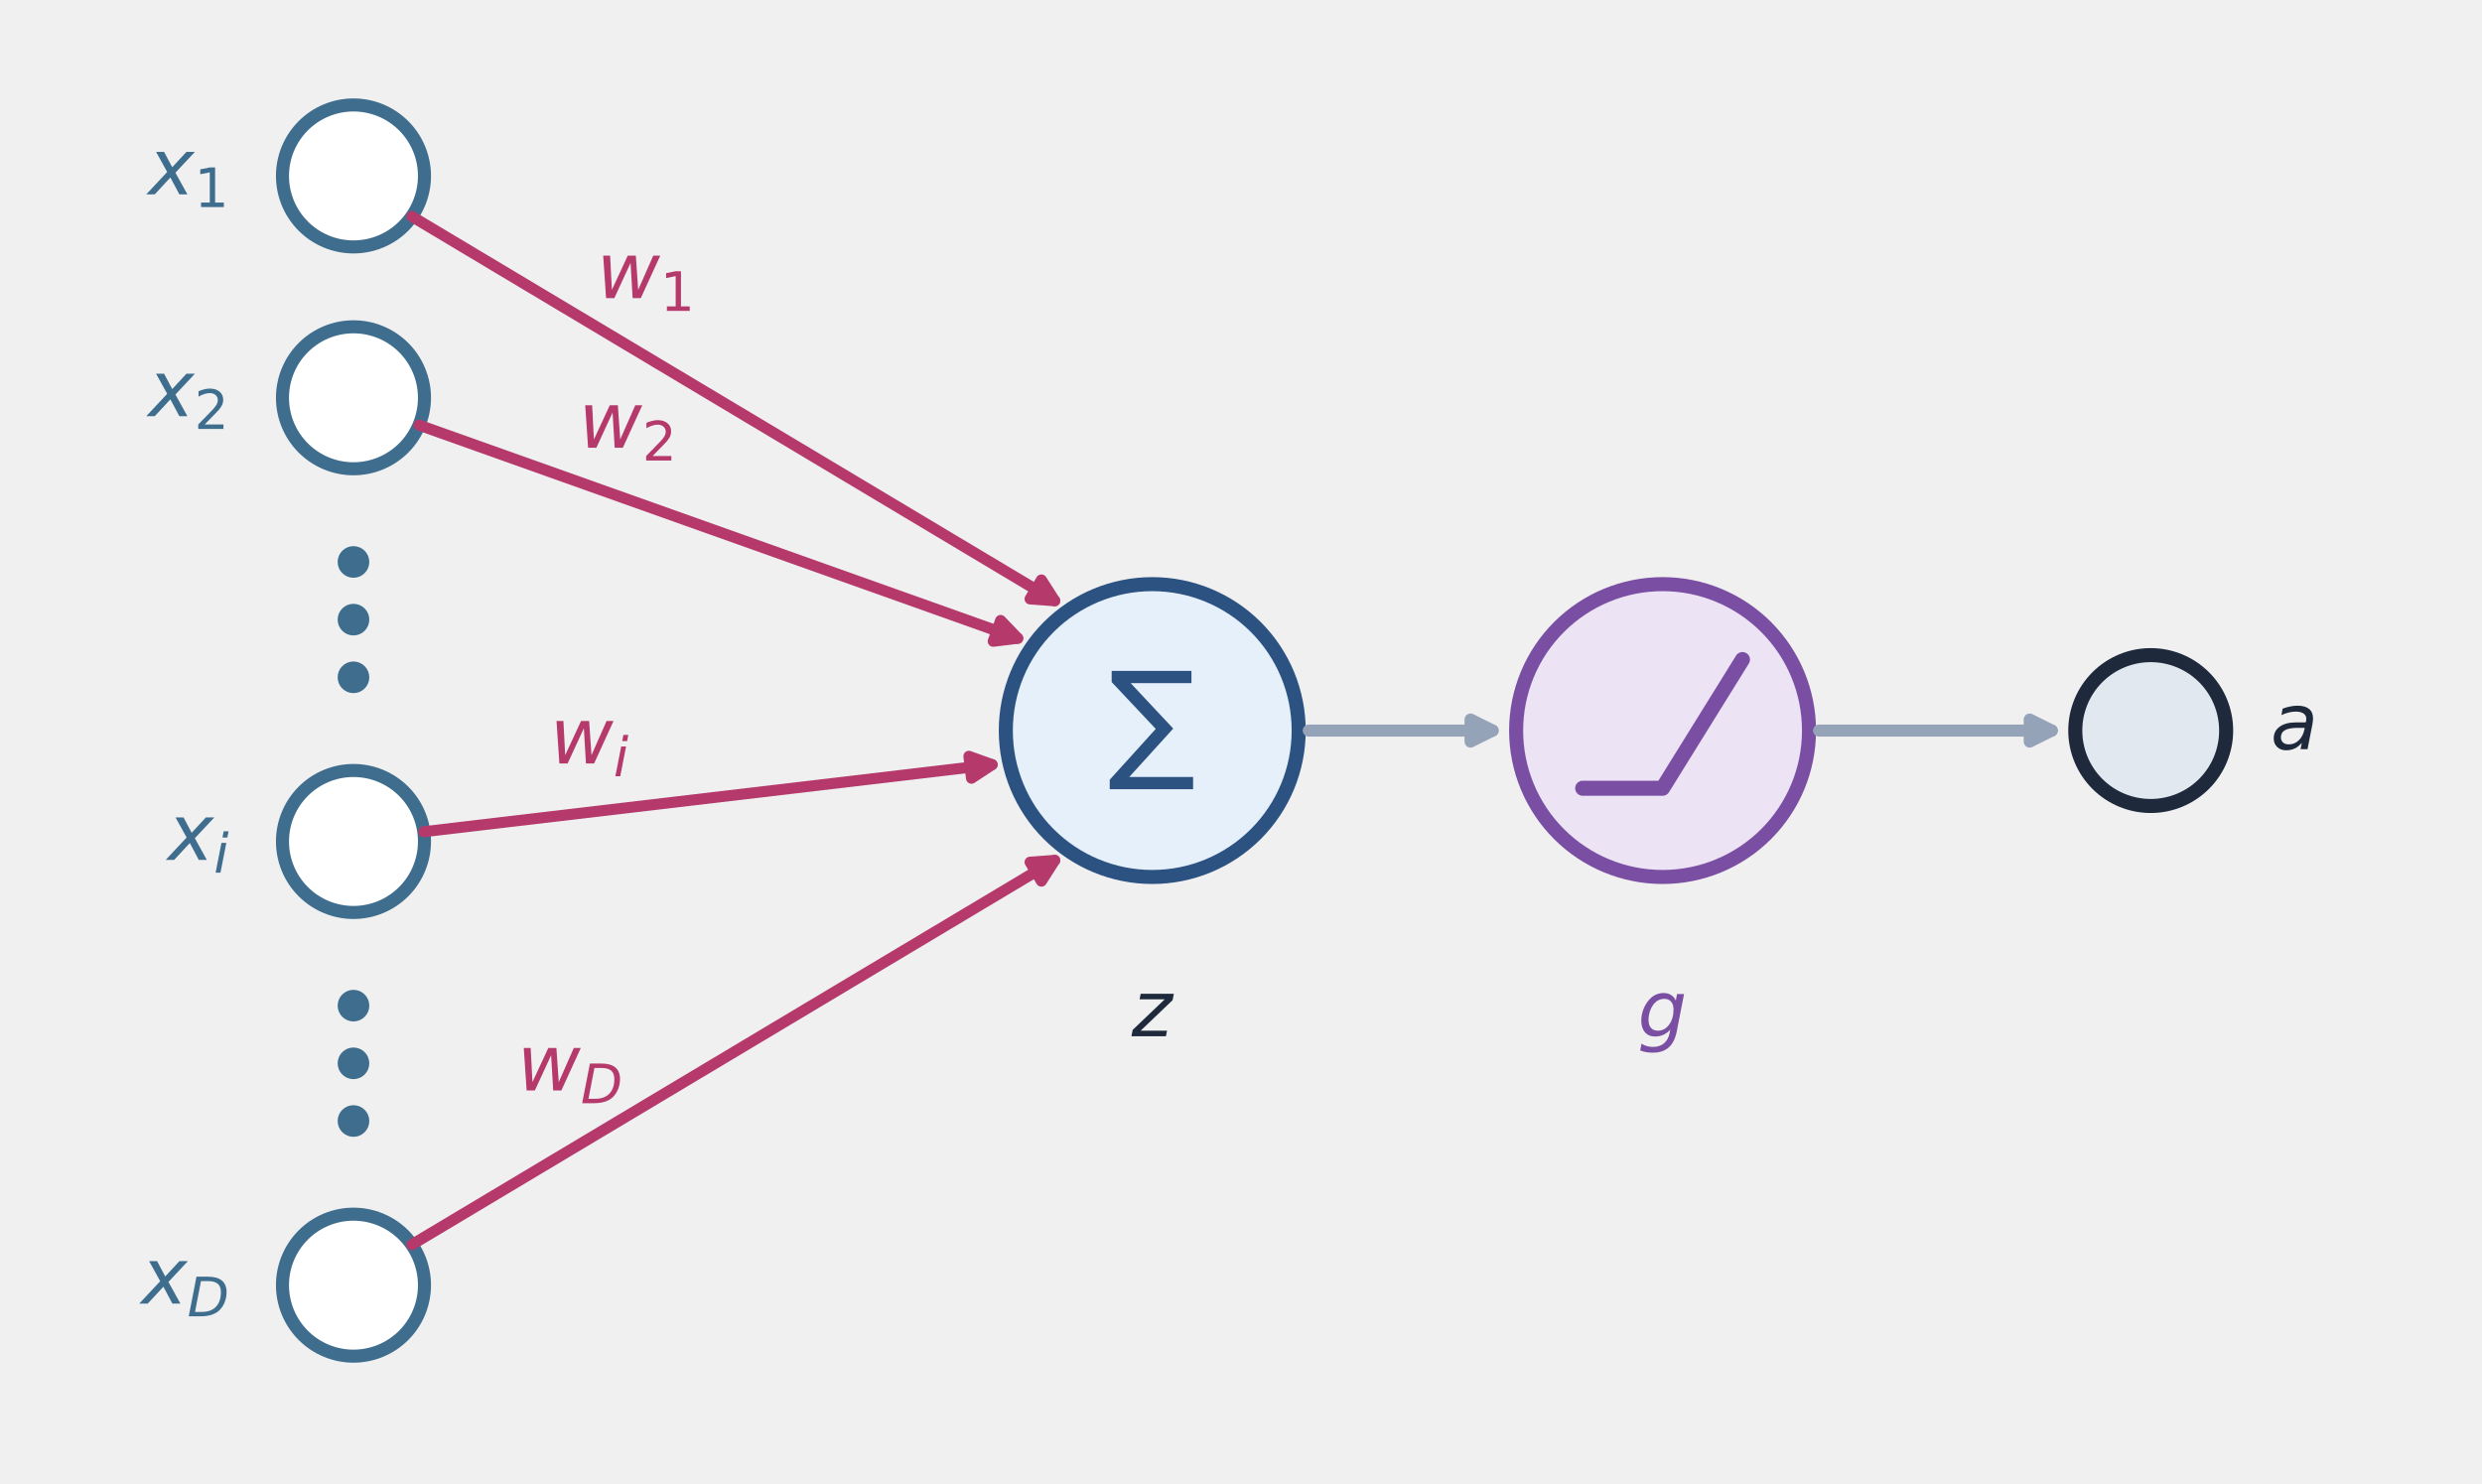
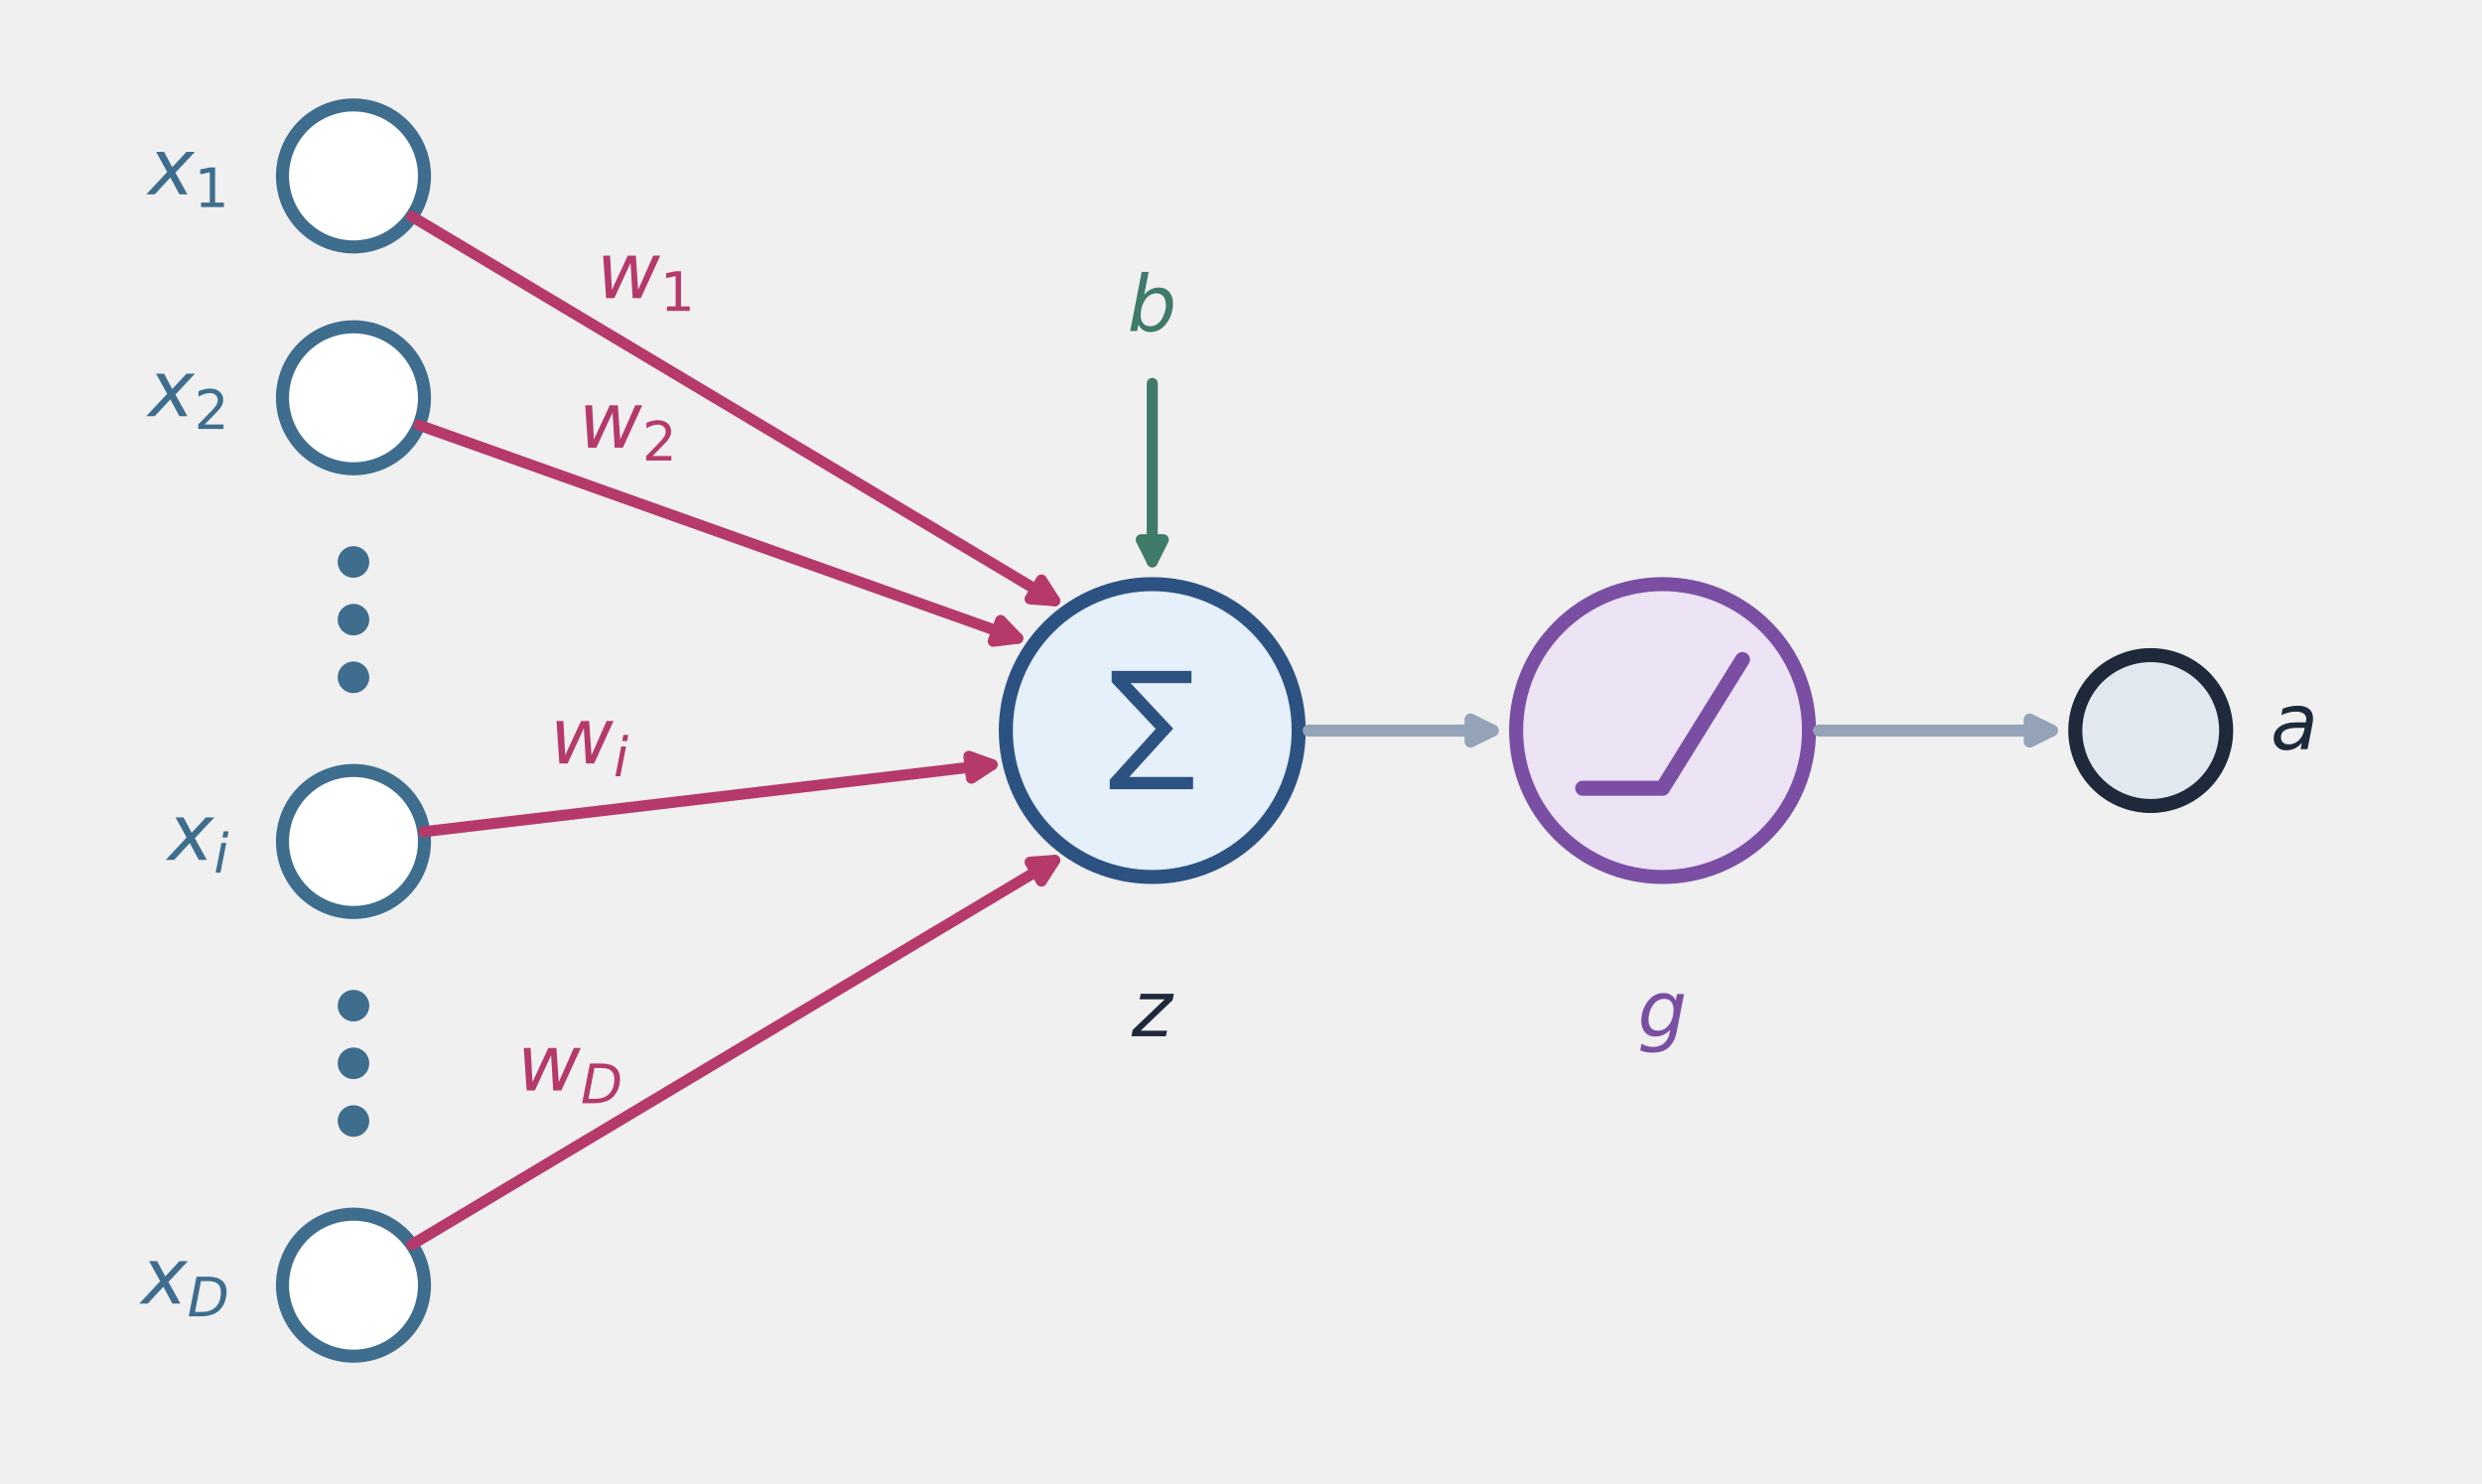
<svg xmlns="http://www.w3.org/2000/svg" xmlns:xlink="http://www.w3.org/1999/xlink" width="494.64" height="295.655" viewBox="0 0 494.64 295.655" version="1.1">
  <defs>
    <style type="text/css">*{stroke-linejoin: round; stroke-linecap: butt}</style>
  </defs>
  <g id="figure_1">
    <g id="patch_1">
      <path d="M 0 295.655  L 494.64 295.655  L 494.64 0  L 0 0  L 0 295.655  z " style="fill: none" />
    </g>
    <g id="axes_1">
      <g id="patch_2">
-         <path d="M 70.445 49.219  C 74.197 49.219 77.797 47.729 80.45 45.075  C 83.104 42.422 84.595 38.822 84.595 35.069  C 84.595 31.317 83.104 27.717 80.45 25.064  C 77.797 22.41 74.197 20.919 70.445 20.919  C 66.692 20.919 63.092 22.41 60.439 25.064  C 57.785 27.717 56.294 31.317 56.294 35.069  C 56.294 38.822 57.785 42.422 60.439 45.075  C 63.092 47.729 66.692 49.219 70.445 49.219  z " clip-path="url(#p3cdff42920)" style="fill: #ffffff; stroke: #3e6d8e; stroke-width: 2.6; stroke-linejoin: miter" />
+         <path d="M 70.445 49.219  C 74.197 49.219 77.797 47.729 80.45 45.075  C 83.104 42.422 84.595 38.822 84.595 35.069  C 84.595 31.317 83.104 27.717 80.45 25.064  C 77.797 22.41 74.197 20.919 70.445 20.919  C 66.692 20.919 63.092 22.41 60.439 25.064  C 57.785 27.717 56.294 31.317 56.294 35.069  C 56.294 38.822 57.785 42.422 60.439 45.075  C 63.092 47.729 66.692 49.219 70.445 49.219  z " clip-path="url(#p5251a1441f)" style="fill: #ffffff; stroke: #3e6d8e; stroke-width: 2.6; stroke-linejoin: miter" />
      </g>
      <g id="text_1">
        <g style="fill: #3e6d8e" transform="translate(29.55339 38.78624) scale(0.154867 -0.154867)">
          <defs>
            <path id="DejaVuSans-Oblique-78" d="M 3841 3500  L 2234 1784  L 3219 0  L 2559 0  L 1819 1388  L 531 0  L -166 0  L 1556 1844  L 641 3500  L 1300 3500  L 1972 2234  L 3144 3500  L 3841 3500  z " transform="scale(0.015625)" />
            <path id="DejaVuSans-31" d="M 794 531  L 1825 531  L 1825 4091  L 703 3866  L 703 4441  L 1819 4666  L 2450 4666  L 2450 531  L 3481 531  L 3481 0  L 794 0  L 794 531  z " transform="scale(0.015625)" />
          </defs>
          <use xlink:href="#DejaVuSans-Oblique-78" transform="translate(0 0.3125)" />
          <use xlink:href="#DejaVuSans-31" transform="translate(59.17969 -16.09375) scale(0.7)" />
        </g>
      </g>
      <g id="patch_3">
        <path d="M 82.067 43.141  Q 147.185 82.075 210.192 119.747  " style="fill: none; stroke: #b5396b; stroke-width: 2.2; stroke-linecap: round" />
        <path d="M 207.544 115.601  L 210.192 119.747  L 205.286 119.377  z " style="fill: #b5396b; stroke: #b5396b; stroke-width: 2.2; stroke-linecap: round" />
      </g>
      <g id="text_2">
        <g style="fill: #b5396b" transform="translate(118.8961 59.47617) scale(0.154867 -0.154867)">
          <defs>
            <path id="DejaVuSans-Oblique-77" d="M 544 3500  L 1113 3500  L 1259 684  L 2566 3500  L 3231 3500  L 3425 684  L 4666 3500  L 5241 3500  L 3641 0  L 2969 0  L 2797 2900  L 1459 0  L 781 0  L 544 3500  z " transform="scale(0.015625)" />
          </defs>
          <use xlink:href="#DejaVuSans-Oblique-77" transform="translate(0 0.3125)" />
          <use xlink:href="#DejaVuSans-31" transform="translate(81.78711 -16.09375) scale(0.7)" />
        </g>
      </g>
      <g id="patch_4">
-         <path d="M 70.445 93.438  C 74.197 93.438 77.797 91.947 80.45 89.294  C 83.104 86.64 84.595 83.041 84.595 79.288  C 84.595 75.536 83.104 71.936 80.45 69.283  C 77.797 66.629 74.197 65.138 70.445 65.138  C 66.692 65.138 63.092 66.629 60.439 69.283  C 57.785 71.936 56.294 75.536 56.294 79.288  C 56.294 83.041 57.785 86.64 60.439 89.294  C 63.092 91.947 66.692 93.438 70.445 93.438  z " clip-path="url(#p3cdff42920)" style="fill: #ffffff; stroke: #3e6d8e; stroke-width: 2.6; stroke-linejoin: miter" />
+         <path d="M 70.445 93.438  C 74.197 93.438 77.797 91.947 80.45 89.294  C 83.104 86.64 84.595 83.041 84.595 79.288  C 84.595 75.536 83.104 71.936 80.45 69.283  C 77.797 66.629 74.197 65.138 70.445 65.138  C 66.692 65.138 63.092 66.629 60.439 69.283  C 57.785 71.936 56.294 75.536 56.294 79.288  C 56.294 83.041 57.785 86.64 60.439 89.294  C 63.092 91.947 66.692 93.438 70.445 93.438  z " clip-path="url(#p5251a1441f)" style="fill: #ffffff; stroke: #3e6d8e; stroke-width: 2.6; stroke-linejoin: miter" />
      </g>
      <g id="text_3">
        <g style="fill: #3e6d8e" transform="translate(29.55339 83.00511) scale(0.154867 -0.154867)">
          <defs>
            <path id="DejaVuSans-32" d="M 1228 531  L 3431 531  L 3431 0  L 469 0  L 469 531  Q 828 903 1448 1529  Q 2069 2156 2228 2338  Q 2531 2678 2651 2914  Q 2772 3150 2772 3378  Q 2772 3750 2511 3984  Q 2250 4219 1831 4219  Q 1534 4219 1204 4116  Q 875 4013 500 3803  L 500 4441  Q 881 4594 1212 4672  Q 1544 4750 1819 4750  Q 2544 4750 2975 4387  Q 3406 4025 3406 3419  Q 3406 3131 3298 2873  Q 3191 2616 2906 2266  Q 2828 2175 2409 1742  Q 1991 1309 1228 531  z " transform="scale(0.015625)" />
          </defs>
          <use xlink:href="#DejaVuSans-Oblique-78" transform="translate(0 0.3125)" />
          <use xlink:href="#DejaVuSans-32" transform="translate(59.17969 -16.09375) scale(0.7)" />
        </g>
      </g>
      <g id="patch_5">
        <path d="M 83.506 84.731  Q 144.323 106.39 202.823 127.224  " style="fill: none; stroke: #b5396b; stroke-width: 2.2; stroke-linecap: round" />
        <path d="M 199.416 123.675  L 202.823 127.224  L 197.94 127.82  z " style="fill: #b5396b; stroke: #b5396b; stroke-width: 2.2; stroke-linecap: round" />
      </g>
      <g id="text_4">
        <g style="fill: #b5396b" transform="translate(115.3139 89.29806) scale(0.154867 -0.154867)">
          <use xlink:href="#DejaVuSans-Oblique-77" transform="translate(0 0.3125)" />
          <use xlink:href="#DejaVuSans-32" transform="translate(81.78711 -16.09375) scale(0.7)" />
        </g>
      </g>
      <g id="patch_6">
-         <path d="M 70.445 181.876  C 74.197 181.876 77.797 180.385 80.45 177.732  C 83.104 175.078 84.595 171.479 84.595 167.726  C 84.595 163.973 83.104 160.374 80.45 157.72  C 77.797 155.067 74.197 153.576 70.445 153.576  C 66.692 153.576 63.092 155.067 60.439 157.72  C 57.785 160.374 56.294 163.973 56.294 167.726  C 56.294 171.479 57.785 175.078 60.439 177.732  C 63.092 180.385 66.692 181.876 70.445 181.876  z " clip-path="url(#p3cdff42920)" style="fill: #ffffff; stroke: #3e6d8e; stroke-width: 2.6; stroke-linejoin: miter" />
+         <path d="M 70.445 181.876  C 74.197 181.876 77.797 180.385 80.45 177.732  C 83.104 175.078 84.595 171.479 84.595 167.726  C 84.595 163.973 83.104 160.374 80.45 157.72  C 77.797 155.067 74.197 153.576 70.445 153.576  C 66.692 153.576 63.092 155.067 60.439 157.72  C 57.785 160.374 56.294 163.973 56.294 167.726  C 56.294 171.479 57.785 175.078 60.439 177.732  C 63.092 180.385 66.692 181.876 70.445 181.876  z " clip-path="url(#p5251a1441f)" style="fill: #ffffff; stroke: #3e6d8e; stroke-width: 2.6; stroke-linejoin: miter" />
      </g>
      <g id="text_5">
        <g style="fill: #3e6d8e" transform="translate(33.42506 171.4428) scale(0.154867 -0.154867)">
          <defs>
            <path id="DejaVuSans-Oblique-69" d="M 1172 4863  L 1747 4863  L 1606 4134  L 1031 4134  L 1172 4863  z M 909 3500  L 1484 3500  L 800 0  L 225 0  L 909 3500  z " transform="scale(0.015625)" />
          </defs>
          <use xlink:href="#DejaVuSans-Oblique-78" transform="translate(0 0.3125)" />
          <use xlink:href="#DejaVuSans-Oblique-69" transform="translate(59.17969 -16.09375) scale(0.7)" />
        </g>
      </g>
      <g id="patch_7">
        <path d="M 84.46 165.779  Q 142.312 158.953 197.72 152.414  " style="fill: none; stroke: #b5396b; stroke-width: 2.2; stroke-linecap: round" />
        <path d="M 193.093 150.745  L 197.72 152.414  L 193.608 155.115  z " style="fill: #b5396b; stroke: #b5396b; stroke-width: 2.2; stroke-linecap: round" />
      </g>
      <g id="text_6">
        <g style="fill: #b5396b" transform="translate(109.591 152.2255) scale(0.154867 -0.154867)">
          <use xlink:href="#DejaVuSans-Oblique-77" transform="translate(0 0.3125)" />
          <use xlink:href="#DejaVuSans-Oblique-69" transform="translate(81.78711 -16.09375) scale(0.7)" />
        </g>
      </g>
      <g id="patch_8">
-         <path d="M 70.445 270.314  C 74.197 270.314 77.797 268.823 80.45 266.169  C 83.104 263.516 84.595 259.916 84.595 256.164  C 84.595 252.411 83.104 248.812 80.45 246.158  C 77.797 243.505 74.197 242.014 70.445 242.014  C 66.692 242.014 63.092 243.505 60.439 246.158  C 57.785 248.812 56.294 252.411 56.294 256.164  C 56.294 259.916 57.785 263.516 60.439 266.169  C 63.092 268.823 66.692 270.314 70.445 270.314  z " clip-path="url(#p3cdff42920)" style="fill: #ffffff; stroke: #3e6d8e; stroke-width: 2.6; stroke-linejoin: miter" />
+         <path d="M 70.445 270.314  C 74.197 270.314 77.797 268.823 80.45 266.169  C 83.104 263.516 84.595 259.916 84.595 256.164  C 84.595 252.411 83.104 248.812 80.45 246.158  C 77.797 243.505 74.197 242.014 70.445 242.014  C 66.692 242.014 63.092 243.505 60.439 246.158  C 57.785 248.812 56.294 252.411 56.294 256.164  C 56.294 259.916 57.785 263.516 60.439 266.169  C 63.092 268.823 66.692 270.314 70.445 270.314  z " clip-path="url(#p5251a1441f)" style="fill: #ffffff; stroke: #3e6d8e; stroke-width: 2.6; stroke-linejoin: miter" />
      </g>
      <g id="text_7">
        <g style="fill: #3e6d8e" transform="translate(28.15958 259.8806) scale(0.154867 -0.154867)">
          <defs>
            <path id="DejaVuSans-Oblique-44" d="M 1081 4666  L 2438 4666  Q 3519 4666 4070 4208  Q 4622 3750 4622 2847  Q 4622 2250 4412 1698  Q 4203 1147 3834 769  Q 3463 381 2891 190  Q 2319 0 1538 0  L 172 0  L 1081 4666  z M 1613 4147  L 909 519  L 1734 519  Q 2794 519 3375 1128  Q 3956 1738 3956 2847  Q 3956 3519 3581 3833  Q 3206 4147 2406 4147  L 1613 4147  z " transform="scale(0.015625)" />
          </defs>
          <use xlink:href="#DejaVuSans-Oblique-78" transform="translate(0 0.3125)" />
          <use xlink:href="#DejaVuSans-Oblique-44" transform="translate(59.17969 -16.09375) scale(0.7)" />
        </g>
      </g>
      <g id="patch_9">
        <path d="M 82.067 248.093  Q 147.185 209.158 210.192 171.486  " style="fill: none; stroke: #b5396b; stroke-width: 2.2; stroke-linecap: round" />
        <path d="M 205.286 171.856  L 210.192 171.486  L 207.544 175.633  z " style="fill: #b5396b; stroke: #b5396b; stroke-width: 2.2; stroke-linecap: round" />
      </g>
      <g id="text_8">
        <g style="fill: #b5396b" transform="translate(103.0658 217.3986) scale(0.154867 -0.154867)">
          <use xlink:href="#DejaVuSans-Oblique-77" transform="translate(0 0.3125)" />
          <use xlink:href="#DejaVuSans-Oblique-44" transform="translate(81.78711 -16.09375) scale(0.7)" />
        </g>
      </g>
      <g id="patch_10">
-         <path d="M 229.632 174.801  C 237.372 174.801 244.796 171.726 250.269 166.253  C 255.742 160.78 258.817 153.356 258.817 145.617  C 258.817 137.877 255.742 130.453 250.269 124.98  C 244.796 119.507 237.372 116.432 229.632 116.432  C 221.893 116.432 214.469 119.507 208.996 124.98  C 203.523 130.453 200.448 137.877 200.448 145.617  C 200.448 153.356 203.523 160.78 208.996 166.253  C 214.469 171.726 221.893 174.801 229.632 174.801  z " clip-path="url(#p3cdff42920)" style="fill: #e6f0fa; stroke: #2c5282; stroke-width: 2.8; stroke-linejoin: miter" />
+         <path d="M 229.632 174.801  C 237.372 174.801 244.796 171.726 250.269 166.253  C 255.742 160.78 258.817 153.356 258.817 145.617  C 258.817 137.877 255.742 130.453 250.269 124.98  C 244.796 119.507 237.372 116.432 229.632 116.432  C 221.893 116.432 214.469 119.507 208.996 124.98  C 203.523 130.453 200.448 137.877 200.448 145.617  C 200.448 153.356 203.523 160.78 208.996 166.253  C 214.469 171.726 221.893 174.801 229.632 174.801  z " clip-path="url(#p5251a1441f)" style="fill: #e6f0fa; stroke: #2c5282; stroke-width: 2.8; stroke-linejoin: miter" />
      </g>
      <g id="text_9">
        <g style="fill: #2c5282" transform="translate(220.8473 152.3885) scale(0.183025 -0.183025)">
          <defs>
            <path id="DejaVuSansDisplay-2211" d="M 244 6509  L 5803 6509  L 5803 5656  L 1566 5656  L 4534 2488  L 1469 -888  L 5919 -888  L 5919 -1738  L 109 -1738  L 109 -1078  L 3316 2463  L 244 5728  L 244 6509  z " transform="scale(0.015625)" />
          </defs>
          <use xlink:href="#DejaVuSansDisplay-2211" transform="translate(0 0.296875)" />
        </g>
      </g>
      <g id="text_10">
        <g style="fill: #1e293b" transform="translate(225.5285 206.6019) scale(0.154867 -0.154867)">
          <defs>
            <path id="DejaVuSans-Oblique-7a" d="M 744 3500  L 3475 3500  L 3372 2975  L 738 459  L 2913 459  L 2822 0  L -19 0  L 84 525  L 2719 3041  L 653 3041  L 744 3500  z " transform="scale(0.015625)" />
          </defs>
          <use xlink:href="#DejaVuSans-Oblique-7a" transform="translate(0 0.3125)" />
        </g>
      </g>
      <g id="patch_11">
+         <path d="M 229.632 76.427  Q 229.632 95.431 229.632 111.975  " style="fill: none; stroke: #3f7a6b; stroke-width: 2.2; stroke-linecap: round" />
+         <path d="M 231.832 107.575  L 229.632 111.975  L 227.432 107.575  z " style="fill: #3f7a6b; stroke: #3f7a6b; stroke-width: 2.2; stroke-linecap: round" />
+       </g>
+       <g id="text_11">
+         <g style="fill: #3f7a6b" transform="translate(224.6767 65.9758) scale(0.154867 -0.154867)">
+           <defs>
+             <path id="DejaVuSans-Oblique-62" d="M 3169 2138  Q 3169 2591 2961 2847  Q 2753 3103 2388 3103  Q 2122 3103 1889 2973  Q 1656 2844 1484 2597  Q 1303 2338 1198 1995  Q 1094 1653 1094 1313  Q 1094 881 1298 636  Q 1503 391 1863 391  Q 2134 391 2365 517  Q 2597 644 2772 891  Q 2950 1147 3059 1487  Q 3169 1828 3169 2138  z M 1381 2969  Q 1594 3256 1914 3420  Q 2234 3584 2584 3584  Q 3122 3584 3439 3221  Q 3756 2859 3756 2241  Q 3756 1734 3570 1259  Q 3384 784 3041 416  Q 2816 172 2522 40  Q 2228 -91 1906 -91  Q 1566 -91 1316 65  Q 1066 222 909 531  L 806 0  L 231 0  L 1178 4863  L 1753 4863  L 1381 2969  z " transform="scale(0.015625)" />
+           </defs>
+           <use xlink:href="#DejaVuSans-Oblique-62" transform="translate(0 0.015625)" />
+         </g>
+       </g>
+       <g id="patch_12">
        <path d="M 260.819 145.617  Q 280.485 145.617 297.468 145.617  " style="fill: none; stroke: #94a3b8; stroke-width: 2.4; stroke-linecap: round" />
        <path d="M 293.068 143.417  L 297.468 145.617  L 293.068 147.817  z " style="fill: #94a3b8; stroke: #94a3b8; stroke-width: 2.4; stroke-linecap: round" />
      </g>
-       <g id="patch_12">
-         <path d="M 331.336 174.801  C 339.076 174.801 346.5 171.726 351.972 166.253  C 357.445 160.78 360.52 153.356 360.52 145.617  C 360.52 137.877 357.445 130.453 351.972 124.98  C 346.5 119.507 339.076 116.432 331.336 116.432  C 323.596 116.432 316.172 119.507 310.699 124.98  C 305.226 130.453 302.151 137.877 302.151 145.617  C 302.151 153.356 305.226 160.78 310.699 166.253  C 316.172 171.726 323.596 174.801 331.336 174.801  z " clip-path="url(#p3cdff42920)" style="fill: #ece3f5; stroke: #7a4fa3; stroke-width: 2.8; stroke-linejoin: miter" />
+       <g id="patch_13">
+         <path d="M 331.336 174.801  C 339.076 174.801 346.5 171.726 351.972 166.253  C 357.445 160.78 360.52 153.356 360.52 145.617  C 360.52 137.877 357.445 130.453 351.972 124.98  C 346.5 119.507 339.076 116.432 331.336 116.432  C 323.596 116.432 316.172 119.507 310.699 124.98  C 305.226 130.453 302.151 137.877 302.151 145.617  C 302.151 153.356 305.226 160.78 310.699 166.253  C 316.172 171.726 323.596 174.801 331.336 174.801  z " clip-path="url(#p5251a1441f)" style="fill: #ece3f5; stroke: #7a4fa3; stroke-width: 2.8; stroke-linejoin: miter" />
      </g>
-       <g id="text_11">
+       <g id="text_12">
        <g style="fill: #7a4fa3" transform="translate(326.3801 206.6019) scale(0.154867 -0.154867)">
          <defs>
            <path id="DejaVuSans-Oblique-67" d="M 3816 3500  L 3219 434  Q 3047 -456 2561 -893  Q 2075 -1331 1253 -1331  Q 950 -1331 690 -1286  Q 431 -1241 206 -1147  L 313 -588  Q 525 -725 762 -790  Q 1000 -856 1269 -856  Q 1816 -856 2167 -557  Q 2519 -259 2631 300  L 2681 563  Q 2441 288 2122 144  Q 1803 0 1434 0  Q 903 0 598 351  Q 294 703 294 1319  Q 294 1803 478 2267  Q 663 2731 997 3091  Q 1219 3328 1514 3456  Q 1809 3584 2131 3584  Q 2484 3584 2746 3420  Q 3009 3256 3138 2956  L 3238 3500  L 3816 3500  z M 2950 2216  Q 2950 2641 2750 2872  Q 2550 3103 2181 3103  Q 1953 3103 1747 3012  Q 1541 2922 1394 2759  Q 1156 2491 1023 2127  Q 891 1763 891 1375  Q 891 944 1092 712  Q 1294 481 1672 481  Q 2219 481 2584 976  Q 2950 1472 2950 2216  z " transform="scale(0.015625)" />
          </defs>
          <use xlink:href="#DejaVuSans-Oblique-67" />
        </g>
      </g>
-       <g id="patch_13">
+       <g id="patch_14">
        <path d="M 362.519 145.617  Q 387.052 145.617 408.902 145.617  " style="fill: none; stroke: #94a3b8; stroke-width: 2.4; stroke-linecap: round" />
        <path d="M 404.502 143.417  L 408.902 145.617  L 404.502 147.817  z " style="fill: #94a3b8; stroke: #94a3b8; stroke-width: 2.4; stroke-linecap: round" />
      </g>
-       <g id="patch_14">
-         <path d="M 428.617 160.651  C 432.605 160.651 436.429 159.067 439.248 156.248  C 442.068 153.428 443.652 149.604 443.652 145.617  C 443.652 141.629 442.068 137.805 439.248 134.986  C 436.429 132.166 432.605 130.582 428.617 130.582  C 424.63 130.582 420.806 132.166 417.986 134.986  C 415.167 137.805 413.583 141.629 413.583 145.617  C 413.583 149.604 415.167 153.428 417.986 156.248  C 420.806 159.067 424.63 160.651 428.617 160.651  z " clip-path="url(#p3cdff42920)" style="fill: #e2e8f0; stroke: #1e293b; stroke-width: 2.8; stroke-linejoin: miter" />
+       <g id="patch_15">
+         <path d="M 428.617 160.651  C 432.605 160.651 436.429 159.067 439.248 156.248  C 442.068 153.428 443.652 149.604 443.652 145.617  C 443.652 141.629 442.068 137.805 439.248 134.986  C 436.429 132.166 432.605 130.582 428.617 130.582  C 424.63 130.582 420.806 132.166 417.986 134.986  C 415.167 137.805 413.583 141.629 413.583 145.617  C 413.583 149.604 415.167 153.428 417.986 156.248  C 420.806 159.067 424.63 160.651 428.617 160.651  z " clip-path="url(#p5251a1441f)" style="fill: #e2e8f0; stroke: #1e293b; stroke-width: 2.8; stroke-linejoin: miter" />
      </g>
-       <g id="text_12">
+       <g id="text_13">
        <g style="fill: #1e293b" transform="translate(452.4955 149.3334) scale(0.154867 -0.154867)">
          <defs>
            <path id="DejaVuSans-Oblique-61" d="M 3438 1997  L 3047 0  L 2472 0  L 2578 531  Q 2325 219 2001 64  Q 1678 -91 1281 -91  Q 834 -91 548 182  Q 263 456 263 884  Q 263 1497 752 1853  Q 1241 2209 2100 2209  L 2900 2209  L 2931 2363  Q 2938 2388 2941 2417  Q 2944 2447 2944 2509  Q 2944 2788 2717 2942  Q 2491 3097 2081 3097  Q 1800 3097 1504 3025  Q 1209 2953 897 2809  L 997 3341  Q 1322 3463 1633 3523  Q 1944 3584 2234 3584  Q 2853 3584 3176 3315  Q 3500 3047 3500 2534  Q 3500 2431 3484 2292  Q 3469 2153 3438 1997  z M 2816 1759  L 2241 1759  Q 1534 1759 1195 1570  Q 856 1381 856 984  Q 856 709 1029 553  Q 1203 397 1509 397  Q 1978 397 2328 733  Q 2678 1069 2791 1631  L 2816 1759  z " transform="scale(0.015625)" />
          </defs>
          <use xlink:href="#DejaVuSans-Oblique-61" />
        </g>
      </g>
-       <g id="patch_15">
-         <path d="M 70.445 137.657  C 71.148 137.657 71.823 137.378 72.321 136.88  C 72.818 136.383 73.098 135.708 73.098 135.004  C 73.098 134.3 72.818 133.626 72.321 133.128  C 71.823 132.63 71.148 132.351 70.445 132.351  C 69.741 132.351 69.066 132.63 68.568 133.128  C 68.071 133.626 67.791 134.3 67.791 135.004  C 67.791 135.708 68.071 136.383 68.568 136.88  C 69.066 137.378 69.741 137.657 70.445 137.657  z " clip-path="url(#p3cdff42920)" style="fill: #3e6d8e; stroke: #3e6d8e; stroke-linejoin: miter" />
-       </g>
      <g id="patch_16">
-         <path d="M 70.445 126.16  C 71.148 126.16 71.823 125.881 72.321 125.383  C 72.818 124.886 73.098 124.211 73.098 123.507  C 73.098 122.804 72.818 122.129 72.321 121.631  C 71.823 121.134 71.148 120.854 70.445 120.854  C 69.741 120.854 69.066 121.134 68.568 121.631  C 68.071 122.129 67.791 122.804 67.791 123.507  C 67.791 124.211 68.071 124.886 68.568 125.383  C 69.066 125.881 69.741 126.16 70.445 126.16  z " clip-path="url(#p3cdff42920)" style="fill: #3e6d8e; stroke: #3e6d8e; stroke-linejoin: miter" />
+         <path d="M 70.445 137.657  C 71.148 137.657 71.823 137.378 72.321 136.88  C 72.818 136.383 73.098 135.708 73.098 135.004  C 73.098 134.3 72.818 133.626 72.321 133.128  C 71.823 132.63 71.148 132.351 70.445 132.351  C 69.741 132.351 69.066 132.63 68.568 133.128  C 68.071 133.626 67.791 134.3 67.791 135.004  C 67.791 135.708 68.071 136.383 68.568 136.88  C 69.066 137.378 69.741 137.657 70.445 137.657  z " clip-path="url(#p5251a1441f)" style="fill: #3e6d8e; stroke: #3e6d8e; stroke-linejoin: miter" />
      </g>
      <g id="patch_17">
-         <path d="M 70.445 114.663  C 71.148 114.663 71.823 114.384 72.321 113.886  C 72.818 113.389 73.098 112.714 73.098 112.01  C 73.098 111.307 72.818 110.632 72.321 110.134  C 71.823 109.637 71.148 109.357 70.445 109.357  C 69.741 109.357 69.066 109.637 68.568 110.134  C 68.071 110.632 67.791 111.307 67.791 112.01  C 67.791 112.714 68.071 113.389 68.568 113.886  C 69.066 114.384 69.741 114.663 70.445 114.663  z " clip-path="url(#p3cdff42920)" style="fill: #3e6d8e; stroke: #3e6d8e; stroke-linejoin: miter" />
+         <path d="M 70.445 126.16  C 71.148 126.16 71.823 125.881 72.321 125.383  C 72.818 124.886 73.098 124.211 73.098 123.507  C 73.098 122.804 72.818 122.129 72.321 121.631  C 71.823 121.134 71.148 120.854 70.445 120.854  C 69.741 120.854 69.066 121.134 68.568 121.631  C 68.071 122.129 67.791 122.804 67.791 123.507  C 67.791 124.211 68.071 124.886 68.568 125.383  C 69.066 125.881 69.741 126.16 70.445 126.16  z " clip-path="url(#p5251a1441f)" style="fill: #3e6d8e; stroke: #3e6d8e; stroke-linejoin: miter" />
      </g>
      <g id="patch_18">
-         <path d="M 70.445 226.095  C 71.148 226.095 71.823 225.815 72.321 225.318  C 72.818 224.82 73.098 224.145 73.098 223.442  C 73.098 222.738 72.818 222.063 72.321 221.566  C 71.823 221.068 71.148 220.789 70.445 220.789  C 69.741 220.789 69.066 221.068 68.568 221.566  C 68.071 222.063 67.791 222.738 67.791 223.442  C 67.791 224.145 68.071 224.82 68.568 225.318  C 69.066 225.815 69.741 226.095 70.445 226.095  z " clip-path="url(#p3cdff42920)" style="fill: #3e6d8e; stroke: #3e6d8e; stroke-linejoin: miter" />
+         <path d="M 70.445 114.663  C 71.148 114.663 71.823 114.384 72.321 113.886  C 72.818 113.389 73.098 112.714 73.098 112.01  C 73.098 111.307 72.818 110.632 72.321 110.134  C 71.823 109.637 71.148 109.357 70.445 109.357  C 69.741 109.357 69.066 109.637 68.568 110.134  C 68.071 110.632 67.791 111.307 67.791 112.01  C 67.791 112.714 68.071 113.389 68.568 113.886  C 69.066 114.384 69.741 114.663 70.445 114.663  z " clip-path="url(#p5251a1441f)" style="fill: #3e6d8e; stroke: #3e6d8e; stroke-linejoin: miter" />
      </g>
      <g id="patch_19">
-         <path d="M 70.445 214.598  C 71.148 214.598 71.823 214.318 72.321 213.821  C 72.818 213.323 73.098 212.649 73.098 211.945  C 73.098 211.241 72.818 210.566 72.321 210.069  C 71.823 209.571 71.148 209.292 70.445 209.292  C 69.741 209.292 69.066 209.571 68.568 210.069  C 68.071 210.566 67.791 211.241 67.791 211.945  C 67.791 212.649 68.071 213.323 68.568 213.821  C 69.066 214.318 69.741 214.598 70.445 214.598  z " clip-path="url(#p3cdff42920)" style="fill: #3e6d8e; stroke: #3e6d8e; stroke-linejoin: miter" />
+         <path d="M 70.445 226.095  C 71.148 226.095 71.823 225.815 72.321 225.318  C 72.818 224.82 73.098 224.145 73.098 223.442  C 73.098 222.738 72.818 222.063 72.321 221.566  C 71.823 221.068 71.148 220.789 70.445 220.789  C 69.741 220.789 69.066 221.068 68.568 221.566  C 68.071 222.063 67.791 222.738 67.791 223.442  C 67.791 224.145 68.071 224.82 68.568 225.318  C 69.066 225.815 69.741 226.095 70.445 226.095  z " clip-path="url(#p5251a1441f)" style="fill: #3e6d8e; stroke: #3e6d8e; stroke-linejoin: miter" />
      </g>
      <g id="patch_20">
-         <path d="M 70.445 203.101  C 71.148 203.101 71.823 202.822 72.321 202.324  C 72.818 201.827 73.098 201.152 73.098 200.448  C 73.098 199.744 72.818 199.069 72.321 198.572  C 71.823 198.074 71.148 197.795 70.445 197.795  C 69.741 197.795 69.066 198.074 68.568 198.572  C 68.071 199.069 67.791 199.744 67.791 200.448  C 67.791 201.152 68.071 201.827 68.568 202.324  C 69.066 202.822 69.741 203.101 70.445 203.101  z " clip-path="url(#p3cdff42920)" style="fill: #3e6d8e; stroke: #3e6d8e; stroke-linejoin: miter" />
+         <path d="M 70.445 214.598  C 71.148 214.598 71.823 214.318 72.321 213.821  C 72.818 213.323 73.098 212.649 73.098 211.945  C 73.098 211.241 72.818 210.566 72.321 210.069  C 71.823 209.571 71.148 209.292 70.445 209.292  C 69.741 209.292 69.066 209.571 68.568 210.069  C 68.071 210.566 67.791 211.241 67.791 211.945  C 67.791 212.649 68.071 213.323 68.568 213.821  C 69.066 214.318 69.741 214.598 70.445 214.598  z " clip-path="url(#p5251a1441f)" style="fill: #3e6d8e; stroke: #3e6d8e; stroke-linejoin: miter" />
+       </g>
+       <g id="patch_21">
+         <path d="M 70.445 203.101  C 71.148 203.101 71.823 202.822 72.321 202.324  C 72.818 201.827 73.098 201.152 73.098 200.448  C 73.098 199.744 72.818 199.069 72.321 198.572  C 71.823 198.074 71.148 197.795 70.445 197.795  C 69.741 197.795 69.066 198.074 68.568 198.572  C 68.071 199.069 67.791 199.744 67.791 200.448  C 67.791 201.152 68.071 201.827 68.568 202.324  C 69.066 202.822 69.741 203.101 70.445 203.101  z " clip-path="url(#p5251a1441f)" style="fill: #3e6d8e; stroke: #3e6d8e; stroke-linejoin: miter" />
      </g>
      <g id="line2d_1">
-         <path d="M 315.417 157.114  L 331.336 157.114  L 347.255 131.467  " clip-path="url(#p3cdff42920)" style="fill: none; stroke: #7a4fa3; stroke-width: 3; stroke-linecap: round" />
+         <path d="M 315.417 157.114  L 331.336 157.114  L 347.255 131.467  " clip-path="url(#p5251a1441f)" style="fill: none; stroke: #7a4fa3; stroke-width: 3; stroke-linecap: round" />
      </g>
    </g>
  </g>
  <defs>
-     <clipPath id="p3cdff42920">
+     <clipPath id="p5251a1441f">
      <rect x="12.96" y="12.96" width="468.72" height="269.735" />
    </clipPath>
  </defs>
</svg>
